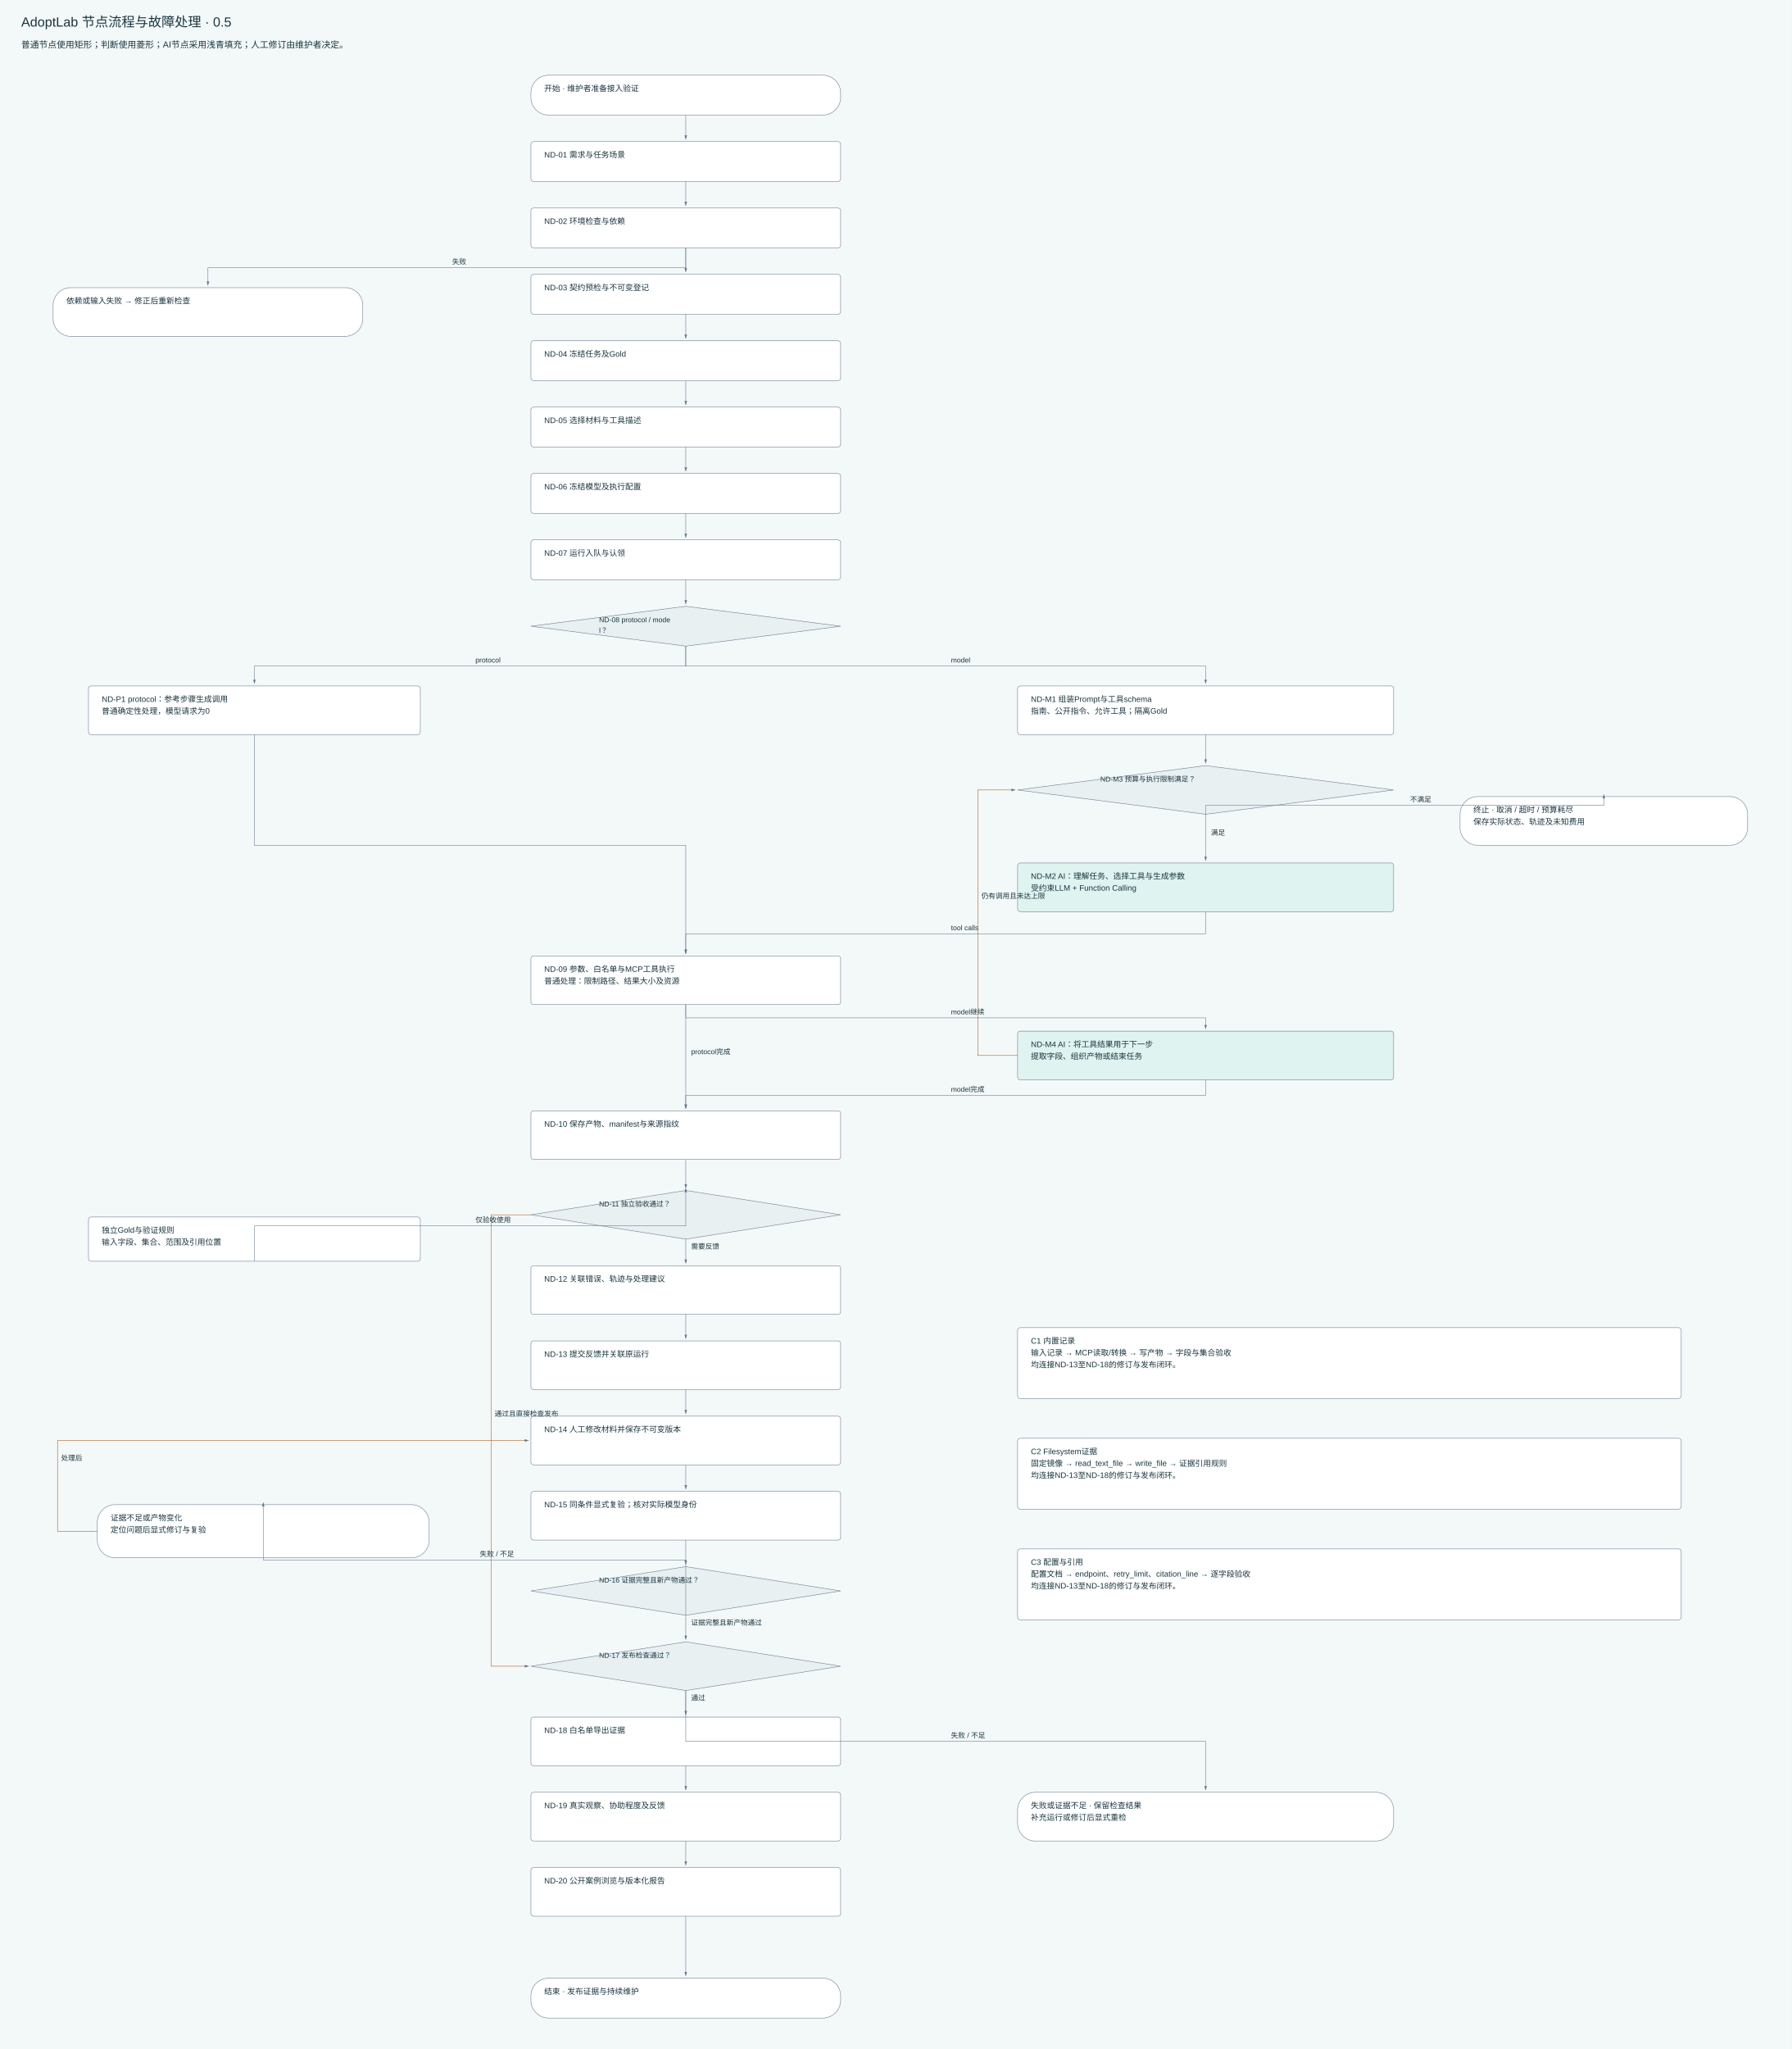
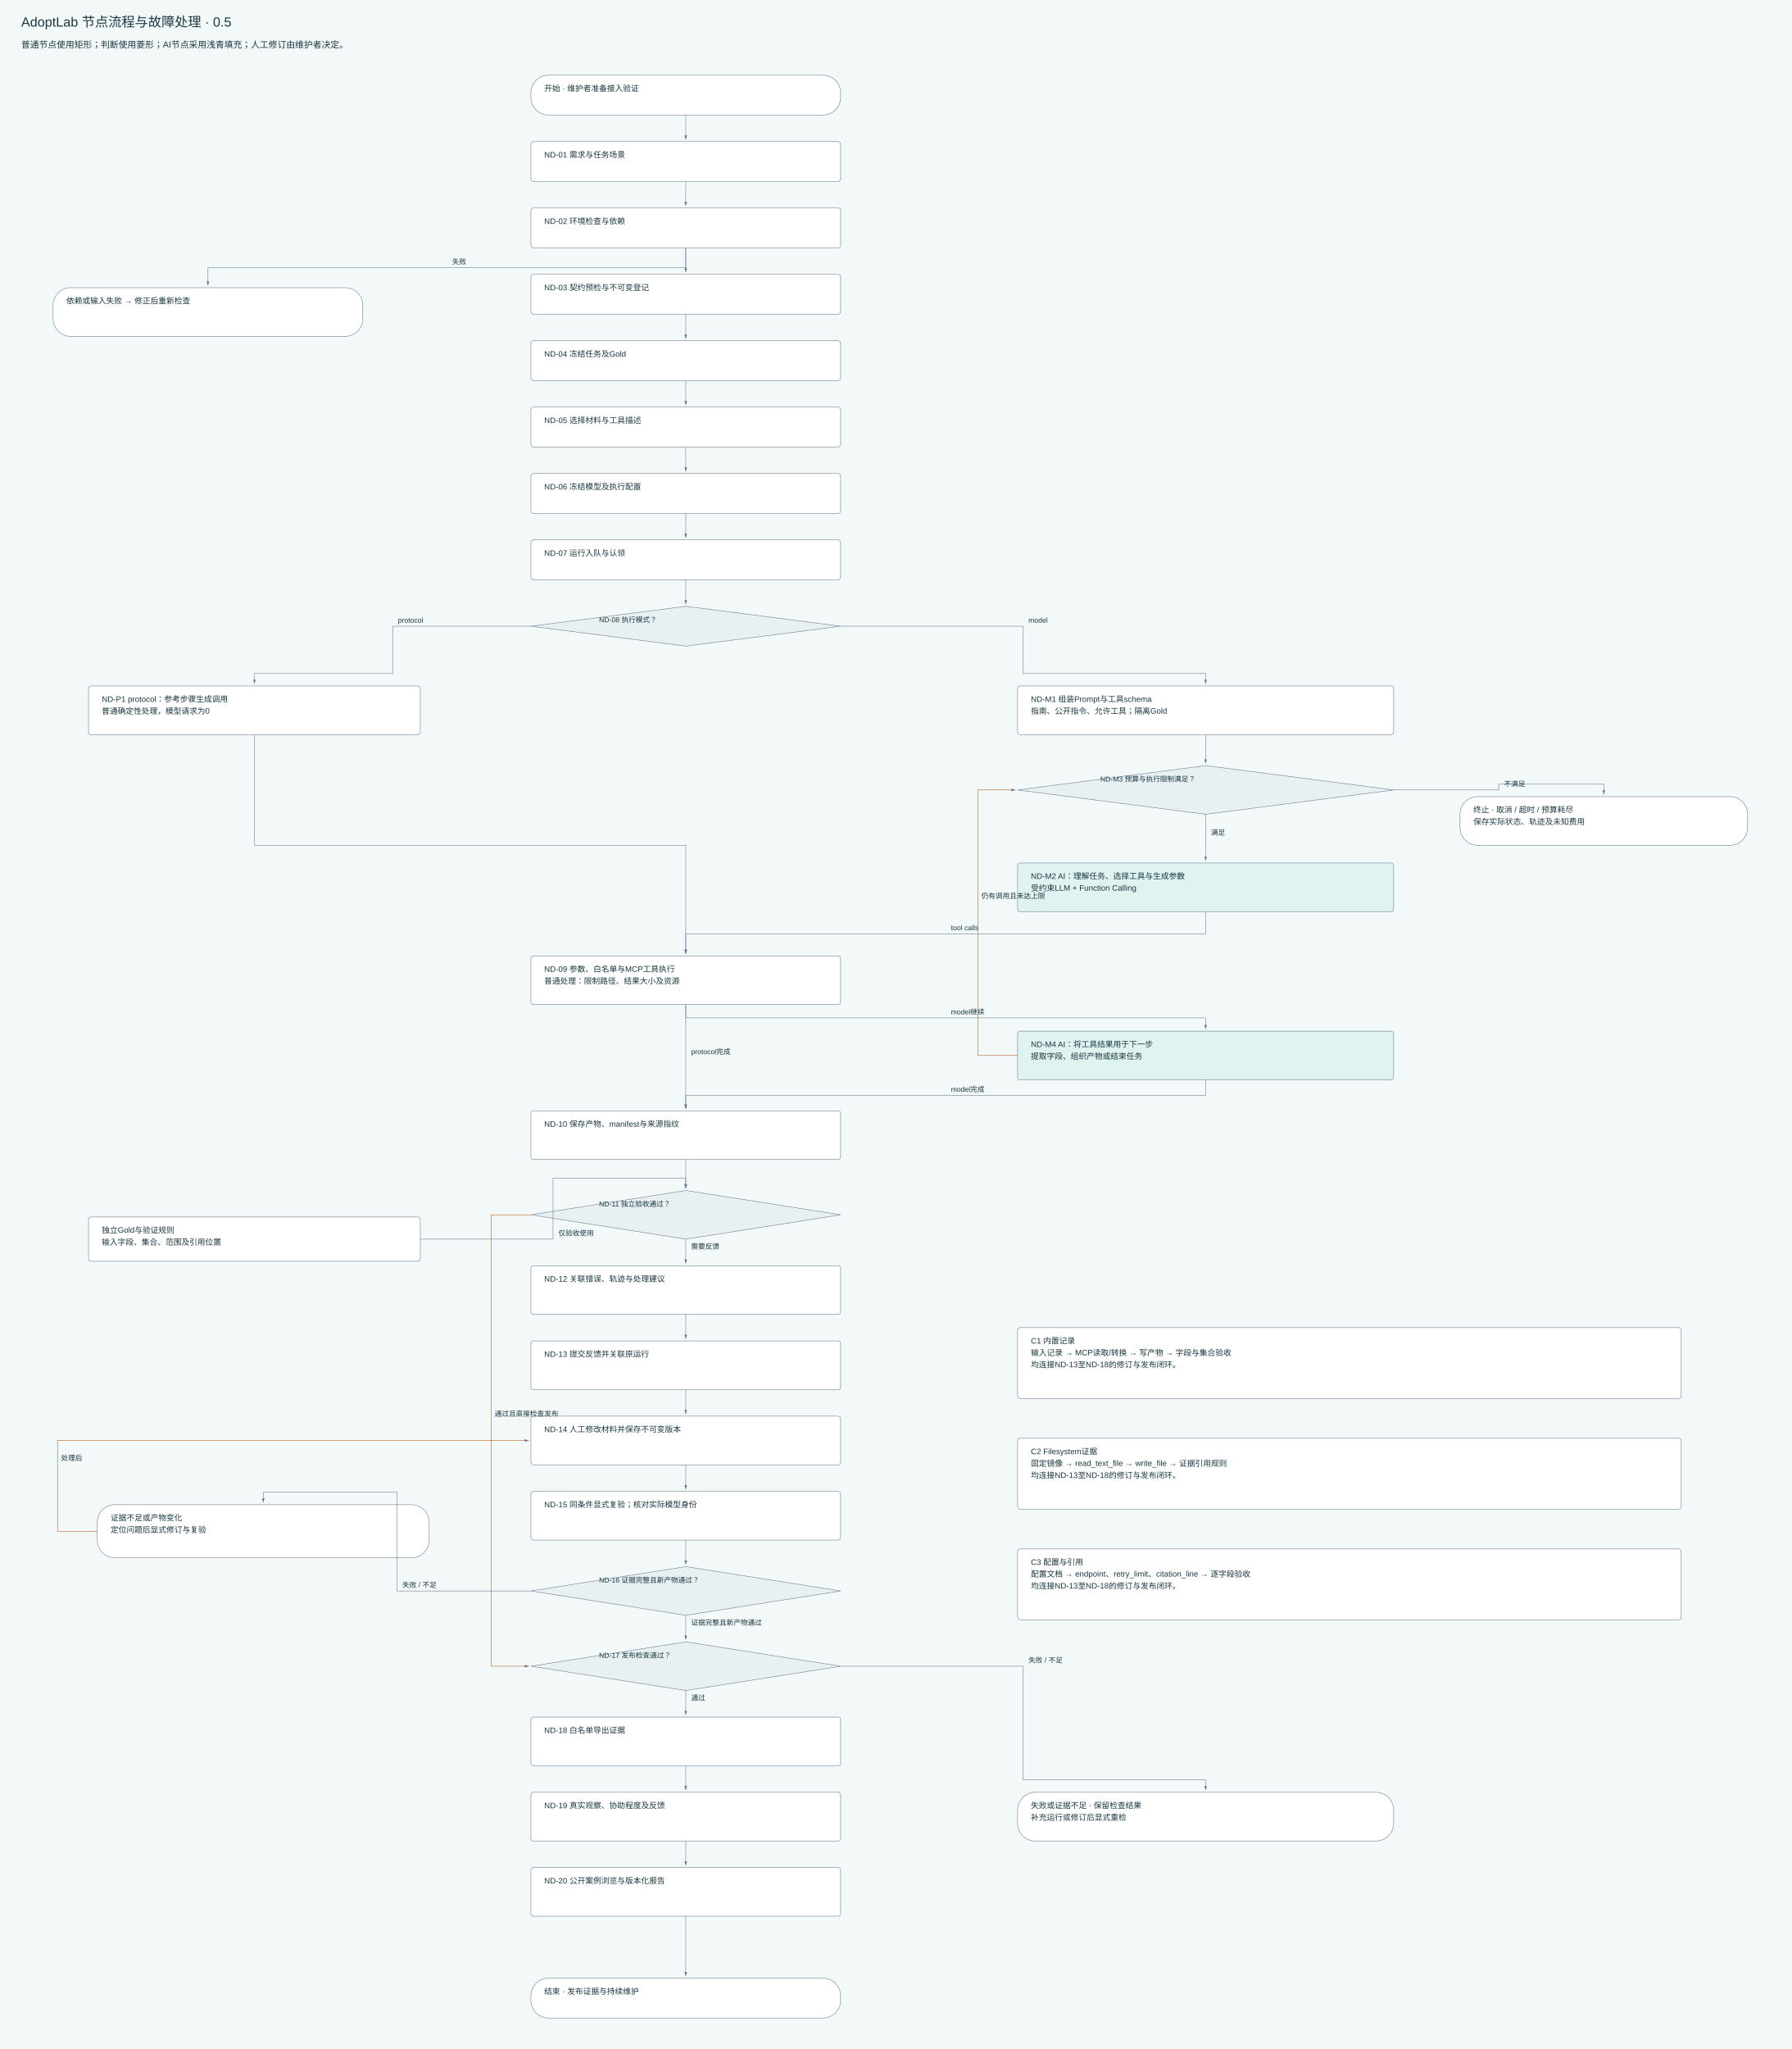
<svg xmlns="http://www.w3.org/2000/svg" width="4050" height="4630" viewBox="0 0 4050 4630" role="img">
  <defs>
    <marker id="arrow" markerWidth="10" markerHeight="10" refX="9" refY="3" orient="auto">
      <path d="M0,0 L0,6 L9,3 Z" fill="#64748b" />
    </marker>
  </defs>
  <rect width="100%" height="100%" fill="#f3f8f9" />
  <g font-family="Microsoft YaHei,Arial,sans-serif" fill="#19353f">
    <text x="48" y="60" font-size="30">
      <tspan x="48" dy="0">AdoptLab 节点流程与故障处理 · 0.5</tspan>
    </text>
    <text x="48" y="108" font-size="20">
      <tspan x="48" dy="0">普通节点使用矩形；判断使用菱形；AI节点采用浅青填充；人工修订由维护者决定。</tspan>
    </text>
    <g id="START">
      <rect x="1200" y="170" width="700" height="90" rx="40" fill="white" stroke="#64748b" />
      <text x="1230" y="206" font-size="18">
        <tspan x="1230" dy="0">开始 · 维护者准备接入验证</tspan>
      </text>
    </g>
    <g id="ND-01">
      <rect x="1200" y="320" width="700" height="90" rx="6" fill="white" stroke="#64748b" />
      <text x="1230" y="356" font-size="18">
        <tspan x="1230" dy="0">ND-01 需求与任务场景</tspan>
      </text>
    </g>
    <path d="M1550.0 260 V290.0 H1550.0 V315" fill="none" stroke="#64748b" marker-end="url(#arrow)" />
    <g id="ND-02">
      <rect x="1200" y="470" width="700" height="90" rx="6" fill="white" stroke="#64748b" />
      <text x="1230" y="506" font-size="18">
        <tspan x="1230" dy="0">ND-02 环境检查与依赖</tspan>
      </text>
    </g>
    <path d="M1550.0 410 V440.0 H1550.0 V465" fill="none" stroke="#64748b" marker-end="url(#arrow)" />
    <g id="ND-03">
      <rect x="1200" y="620" width="700" height="90" rx="6" fill="white" stroke="#64748b" />
      <text x="1230" y="656" font-size="18">
        <tspan x="1230" dy="0">ND-03 契约预检与不可变登记</tspan>
      </text>
    </g>
    <path d="M1550.0 560 V590.0 H1550.0 V615" fill="none" stroke="#64748b" marker-end="url(#arrow)" />
    <g id="ND-04">
      <rect x="1200" y="770" width="700" height="90" rx="6" fill="white" stroke="#64748b" />
      <text x="1230" y="806" font-size="18">
        <tspan x="1230" dy="0">ND-04 冻结任务及Gold</tspan>
      </text>
    </g>
    <path d="M1550.0 710 V740.0 H1550.0 V765" fill="none" stroke="#64748b" marker-end="url(#arrow)" />
    <g id="ND-05">
      <rect x="1200" y="920" width="700" height="90" rx="6" fill="white" stroke="#64748b" />
      <text x="1230" y="956" font-size="18">
        <tspan x="1230" dy="0">ND-05 选择材料与工具描述</tspan>
      </text>
    </g>
    <path d="M1550.0 860 V890.0 H1550.0 V915" fill="none" stroke="#64748b" marker-end="url(#arrow)" />
    <g id="ND-06">
      <rect x="1200" y="1070" width="700" height="90" rx="6" fill="white" stroke="#64748b" />
      <text x="1230" y="1106" font-size="18">
        <tspan x="1230" dy="0">ND-06 冻结模型及执行配置</tspan>
      </text>
    </g>
    <path d="M1550.0 1010 V1040.0 H1550.0 V1065" fill="none" stroke="#64748b" marker-end="url(#arrow)" />
    <g id="ND-07">
      <rect x="1200" y="1220" width="700" height="90" rx="6" fill="white" stroke="#64748b" />
      <text x="1230" y="1256" font-size="18">
        <tspan x="1230" dy="0">ND-07 运行入队与认领</tspan>
      </text>
    </g>
    <path d="M1550.0 1160 V1190.0 H1550.0 V1215" fill="none" stroke="#64748b" marker-end="url(#arrow)" />
    <g id="ND-08">
      <polygon points="1550.0,1370 1900,1415.0 1550.0,1460 1200,1415.0" fill="#e8f0f2" stroke="#64748b" />
      <text x="1354.0" y="1406" font-size="16">
-         <tspan x="1354.0" dy="0">ND-08 protocol / mode</tspan>
-         <tspan x="1354.0" dy="24.0">l？</tspan>
+         <tspan x="1354.0" dy="0">ND-08 执行模式？</tspan>
      </text>
    </g>
    <path d="M1550.0 1310 V1340.0 H1550.0 V1365" fill="none" stroke="#64748b" marker-end="url(#arrow)" />
    <g id="ENV-STOP">
      <rect x="120" y="650" width="700" height="110" rx="40" fill="white" stroke="#64748b" />
      <text x="150" y="686" font-size="18">
        <tspan x="150" dy="0">依赖或输入失败 → 修正后重新检查</tspan>
      </text>
    </g>
    <path d="M1550.0 560 V605.0 H470.0 V645" fill="none" stroke="#64748b" marker-end="url(#arrow)" />
    <text x="1022.0" y="597.0" font-size="16">
      <tspan x="1022.0" dy="0">失败</tspan>
    </text>
    <g id="ND-P1">
      <rect x="200" y="1550" width="750" height="110" rx="6" fill="white" stroke="#64748b" />
      <text x="230" y="1586" font-size="18">
        <tspan x="230" dy="0">ND-P1 protocol：参考步骤生成调用</tspan>
        <tspan x="230" dy="27.0">普通确定性处理，模型请求为0</tspan>
      </text>
    </g>
    <g id="ND-M1">
      <rect x="2300" y="1550" width="850" height="110" rx="6" fill="white" stroke="#64748b" />
      <text x="2330" y="1586" font-size="18">
        <tspan x="2330" dy="0">ND-M1 组装Prompt与工具schema</tspan>
        <tspan x="2330" dy="27.0">指南、公开指令、允许工具；隔离Gold</tspan>
      </text>
    </g>
-     <path d="M1550.0 1460 V1505.0 H575.0 V1545" fill="none" stroke="#64748b" marker-end="url(#arrow)" />
-     <text x="1074.5" y="1497.0" font-size="16">
-       <tspan x="1074.5" dy="0">protocol</tspan>
-     </text>
-     <path d="M1550.0 1460 V1505.0 H2725.0 V1545" fill="none" stroke="#64748b" marker-end="url(#arrow)" />
-     <text x="2149.5" y="1497.0" font-size="16">
-       <tspan x="2149.5" dy="0">model</tspan>
+     <path d="M1200 1415.0 H887.5 V1522 H575.0 V1545" fill="none" stroke="#64748b" marker-end="url(#arrow)" />
+     <text x="899.5" y="1407.0" font-size="16">
+       <tspan x="899.5" dy="0">protocol</tspan>
+     </text>
+     <path d="M1900 1415.0 H2312.5 V1522 H2725.0 V1545" fill="none" stroke="#64748b" marker-end="url(#arrow)" />
+     <text x="2324.5" y="1407.0" font-size="16">
+       <tspan x="2324.5" dy="0">model</tspan>
    </text>
    <g id="ND-M3">
      <polygon points="2725.0,1730 3150,1785.0 2725.0,1840 2300,1785.0" fill="#e8f0f2" stroke="#64748b" />
      <text x="2487.0" y="1766" font-size="16">
        <tspan x="2487.0" dy="0">ND-M3 预算与执行限制满足？</tspan>
      </text>
    </g>
    <path d="M2725.0 1660 V1695.0 H2725.0 V1725" fill="none" stroke="#64748b" marker-end="url(#arrow)" />
    <g id="STOP">
      <rect x="3300" y="1800" width="650" height="110" rx="40" fill="white" stroke="#64748b" />
      <text x="3330" y="1836" font-size="18">
        <tspan x="3330" dy="0">终止 · 取消 / 超时 / 预算耗尽</tspan>
        <tspan x="3330" dy="27.0">保存实际状态、轨迹及未知费用</tspan>
      </text>
    </g>
-     <path d="M2725.0 1840 V1820.0 H3625.0 V1795" fill="none" stroke="#64748b" marker-end="url(#arrow)" />
-     <text x="3187.0" y="1812.0" font-size="16">
-       <tspan x="3187.0" dy="0">不满足</tspan>
+     <path d="M3150 1785.0 H3387.5 V1772 H3625.0 V1795" fill="none" stroke="#64748b" marker-end="url(#arrow)" />
+     <text x="3399.5" y="1777.0" font-size="16">
+       <tspan x="3399.5" dy="0">不满足</tspan>
    </text>
    <g id="ND-M2">
      <rect x="2300" y="1950" width="850" height="110" rx="6" fill="#dff3f0" stroke="#64748b" />
      <text x="2330" y="1986" font-size="18">
        <tspan x="2330" dy="0">ND-M2 AI：理解任务、选择工具与生成参数</tspan>
        <tspan x="2330" dy="27.0">受约束LLM + Function Calling</tspan>
      </text>
    </g>
    <path d="M2725.0 1840 V1895.0 H2725.0 V1945" fill="none" stroke="#64748b" marker-end="url(#arrow)" />
    <text x="2737.0" y="1887.0" font-size="16">
      <tspan x="2737.0" dy="0">满足</tspan>
    </text>
    <g id="ND-09">
      <rect x="1200" y="2160" width="700" height="110" rx="6" fill="white" stroke="#64748b" />
      <text x="1230" y="2196" font-size="18">
        <tspan x="1230" dy="0">ND-09 参数、白名单与MCP工具执行</tspan>
        <tspan x="1230" dy="27.0">普通处理：限制路径、结果大小及资源</tspan>
      </text>
    </g>
    <path d="M575.0 1660 V1910.0 H1550.0 V2155" fill="none" stroke="#64748b" marker-end="url(#arrow)" />
    <path d="M2725.0 2060 V2110.0 H1550.0 V2155" fill="none" stroke="#64748b" marker-end="url(#arrow)" />
    <text x="2149.5" y="2102.0" font-size="16">
      <tspan x="2149.5" dy="0">tool calls</tspan>
    </text>
    <g id="ND-M4">
      <rect x="2300" y="2330" width="850" height="110" rx="6" fill="#dff3f0" stroke="#64748b" />
      <text x="2330" y="2366" font-size="18">
        <tspan x="2330" dy="0">ND-M4 AI：将工具结果用于下一步</tspan>
        <tspan x="2330" dy="27.0">提取字段、组织产物或结束任务</tspan>
      </text>
    </g>
    <path d="M1550.0 2270 V2300.0 H2725.0 V2325" fill="none" stroke="#64748b" marker-end="url(#arrow)" />
    <text x="2149.5" y="2292.0" font-size="16">
      <tspan x="2149.5" dy="0">model继续</tspan>
    </text>
    <path d="M2300 2385.0 H2210 V1785.0 H2295" fill="none" stroke="#b45309" marker-end="url(#arrow)" />
    <text x="2218" y="2030.0" font-size="16">
      <tspan x="2218" dy="0">仍有调用且未达上限</tspan>
    </text>
    <g id="ND-10">
      <rect x="1200" y="2510" width="700" height="110" rx="6" fill="white" stroke="#64748b" />
      <text x="1230" y="2546" font-size="18">
        <tspan x="1230" dy="0">ND-10 保存产物、manifest与来源指纹</tspan>
      </text>
    </g>
    <path d="M1550.0 2270 V2390.0 H1550.0 V2505" fill="none" stroke="#64748b" marker-end="url(#arrow)" />
    <text x="1562.0" y="2382.0" font-size="16">
      <tspan x="1562.0" dy="0">protocol完成</tspan>
    </text>
    <path d="M2725.0 2440 V2475.0 H1550.0 V2505" fill="none" stroke="#64748b" marker-end="url(#arrow)" />
    <text x="2149.5" y="2467.0" font-size="16">
      <tspan x="2149.5" dy="0">model完成</tspan>
    </text>
    <g id="ND-11">
      <polygon points="1550.0,2690 1900,2745.0 1550.0,2800 1200,2745.0" fill="#e8f0f2" stroke="#64748b" />
      <text x="1354.0" y="2726" font-size="16">
        <tspan x="1354.0" dy="0">ND-11 独立验收通过？</tspan>
      </text>
    </g>
    <path d="M1550.0 2620 V2655.0 H1550.0 V2685" fill="none" stroke="#64748b" marker-end="url(#arrow)" />
    <g id="ND-12">
      <rect x="1200" y="2860" width="700" height="110" rx="6" fill="white" stroke="#64748b" />
      <text x="1230" y="2896" font-size="18">
        <tspan x="1230" dy="0">ND-12 关联错误、轨迹与处理建议</tspan>
      </text>
    </g>
    <path d="M1550.0 2800 V2830.0 H1550.0 V2855" fill="none" stroke="#64748b" marker-end="url(#arrow)" />
    <text x="1562.0" y="2822.0" font-size="16">
      <tspan x="1562.0" dy="0">需要反馈</tspan>
    </text>
    <g id="ND-13">
      <rect x="1200" y="3030" width="700" height="110" rx="6" fill="white" stroke="#64748b" />
      <text x="1230" y="3066" font-size="18">
        <tspan x="1230" dy="0">ND-13 提交反馈并关联原运行</tspan>
      </text>
    </g>
    <path d="M1550.0 2970 V3000.0 H1550.0 V3025" fill="none" stroke="#64748b" marker-end="url(#arrow)" />
    <g id="ND-14">
      <rect x="1200" y="3200" width="700" height="110" rx="6" fill="white" stroke="#64748b" />
      <text x="1230" y="3236" font-size="18">
        <tspan x="1230" dy="0">ND-14 人工修改材料并保存不可变版本</tspan>
      </text>
    </g>
    <path d="M1550.0 3140 V3170.0 H1550.0 V3195" fill="none" stroke="#64748b" marker-end="url(#arrow)" />
    <g id="ND-15">
      <rect x="1200" y="3370" width="700" height="110" rx="6" fill="white" stroke="#64748b" />
      <text x="1230" y="3406" font-size="18">
        <tspan x="1230" dy="0">ND-15 同条件显式复验；核对实际模型身份</tspan>
      </text>
    </g>
    <path d="M1550.0 3310 V3340.0 H1550.0 V3365" fill="none" stroke="#64748b" marker-end="url(#arrow)" />
    <g id="ND-16">
      <polygon points="1550.0,3540 1900,3595.0 1550.0,3650 1200,3595.0" fill="#e8f0f2" stroke="#64748b" />
      <text x="1354.0" y="3576" font-size="16">
        <tspan x="1354.0" dy="0">ND-16 证据完整且新产物通过？</tspan>
      </text>
    </g>
    <path d="M1550.0 3480 V3510.0 H1550.0 V3535" fill="none" stroke="#64748b" marker-end="url(#arrow)" />
    <g id="ND-17">
      <polygon points="1550.0,3710 1900,3765.0 1550.0,3820 1200,3765.0" fill="#e8f0f2" stroke="#64748b" />
      <text x="1354.0" y="3746" font-size="16">
        <tspan x="1354.0" dy="0">ND-17 发布检查通过？</tspan>
      </text>
    </g>
    <path d="M1550.0 3650 V3680.0 H1550.0 V3705" fill="none" stroke="#64748b" marker-end="url(#arrow)" />
    <text x="1562.0" y="3672.0" font-size="16">
      <tspan x="1562.0" dy="0">证据完整且新产物通过</tspan>
    </text>
    <g id="ND-18">
      <rect x="1200" y="3880" width="700" height="110" rx="6" fill="white" stroke="#64748b" />
      <text x="1230" y="3916" font-size="18">
        <tspan x="1230" dy="0">ND-18 白名单导出证据</tspan>
      </text>
    </g>
    <path d="M1550.0 3820 V3850.0 H1550.0 V3875" fill="none" stroke="#64748b" marker-end="url(#arrow)" />
    <text x="1562.0" y="3842.0" font-size="16">
      <tspan x="1562.0" dy="0">通过</tspan>
    </text>
    <g id="ND-19">
      <rect x="1200" y="4050" width="700" height="110" rx="6" fill="white" stroke="#64748b" />
      <text x="1230" y="4086" font-size="18">
        <tspan x="1230" dy="0">ND-19 真实观察、协助程度及反馈</tspan>
      </text>
    </g>
    <path d="M1550.0 3990 V4020.0 H1550.0 V4045" fill="none" stroke="#64748b" marker-end="url(#arrow)" />
    <g id="ND-20">
      <rect x="1200" y="4220" width="700" height="110" rx="6" fill="white" stroke="#64748b" />
      <text x="1230" y="4256" font-size="18">
        <tspan x="1230" dy="0">ND-20 公开案例浏览与版本化报告</tspan>
      </text>
    </g>
    <path d="M1550.0 4160 V4190.0 H1550.0 V4215" fill="none" stroke="#64748b" marker-end="url(#arrow)" />
    <path d="M1200 2745.0 H1110 V3765.0 H1195" fill="none" stroke="#b45309" marker-end="url(#arrow)" />
    <text x="1118" y="3200.0" font-size="16">
      <tspan x="1118" dy="0">通过且直接检查发布</tspan>
    </text>
    <g id="RELEASE-HOLD">
      <rect x="2300" y="4050" width="850" height="110" rx="40" fill="white" stroke="#64748b" />
      <text x="2330" y="4086" font-size="18">
        <tspan x="2330" dy="0">失败或证据不足 · 保留检查结果</tspan>
        <tspan x="2330" dy="27.0">补充运行或修订后显式重检</tspan>
      </text>
    </g>
-     <path d="M1550.0 3820 V3935.0 H2725.0 V4045" fill="none" stroke="#64748b" marker-end="url(#arrow)" />
-     <text x="2149.5" y="3927.0" font-size="16">
-       <tspan x="2149.5" dy="0">失败 / 不足</tspan>
+     <path d="M1900 3765.0 H2312.5 V4022 H2725.0 V4045" fill="none" stroke="#64748b" marker-end="url(#arrow)" />
+     <text x="2324.5" y="3757.0" font-size="16">
+       <tspan x="2324.5" dy="0">失败 / 不足</tspan>
    </text>
    <g id="REWORK">
      <rect x="220" y="3400" width="750" height="120" rx="40" fill="white" stroke="#64748b" />
      <text x="250" y="3436" font-size="18">
        <tspan x="250" dy="0">证据不足或产物变化</tspan>
        <tspan x="250" dy="27.0">定位问题后显式修订与复验</tspan>
      </text>
    </g>
-     <path d="M1550.0 3650 V3525.0 H595.0 V3395" fill="none" stroke="#64748b" marker-end="url(#arrow)" />
-     <text x="1084.5" y="3517.0" font-size="16">
-       <tspan x="1084.5" dy="0">失败 / 不足</tspan>
+     <path d="M1200 3595.0 H897.5 V3372 H595.0 V3395" fill="none" stroke="#64748b" marker-end="url(#arrow)" />
+     <text x="909.5" y="3587.0" font-size="16">
+       <tspan x="909.5" dy="0">失败 / 不足</tspan>
    </text>
    <path d="M220 3460.0 H130 V3255.0 H1195" fill="none" stroke="#b45309" marker-end="url(#arrow)" />
    <text x="138" y="3300.0" font-size="16">
      <tspan x="138" dy="0">处理后</tspan>
    </text>
    <g id="END">
      <rect x="1200" y="4470" width="700" height="90" rx="40" fill="white" stroke="#64748b" />
      <text x="1230" y="4506" font-size="18">
        <tspan x="1230" dy="0">结束 · 发布证据与持续维护</tspan>
      </text>
    </g>
    <path d="M1550.0 4330 V4400.0 H1550.0 V4465" fill="none" stroke="#64748b" marker-end="url(#arrow)" />
    <g id="GOLD">
      <rect x="200" y="2750" width="750" height="100" rx="6" fill="white" stroke="#64748b" />
      <text x="230" y="2786" font-size="18">
        <tspan x="230" dy="0">独立Gold与验证规则</tspan>
        <tspan x="230" dy="27.0">输入字段、集合、范围及引用位置</tspan>
      </text>
    </g>
-     <path d="M575.0 2850 V2770.0 H1550.0 V2685" fill="none" stroke="#64748b" marker-end="url(#arrow)" />
-     <text x="1074.5" y="2762.0" font-size="16">
-       <tspan x="1074.5" dy="0">仅验收使用</tspan>
+     <path d="M950 2800.0 H1250.0 V2662 H1550.0 V2685" fill="none" stroke="#64748b" marker-end="url(#arrow)" />
+     <text x="1262.0" y="2792.0" font-size="16">
+       <tspan x="1262.0" dy="0">仅验收使用</tspan>
    </text>
    <g id="CASE-1">
      <rect x="2300" y="3000" width="1500" height="160" rx="6" fill="white" stroke="#64748b" />
      <text x="2330" y="3036" font-size="18">
        <tspan x="2330" dy="0">C1 内置记录</tspan>
        <tspan x="2330" dy="27.0">输入记录 → MCP读取/转换 → 写产物 → 字段与集合验收</tspan>
        <tspan x="2330" dy="27.0">均连接ND-13至ND-18的修订与发布闭环。</tspan>
      </text>
    </g>
    <g id="CASE-2">
      <rect x="2300" y="3250" width="1500" height="160" rx="6" fill="white" stroke="#64748b" />
      <text x="2330" y="3286" font-size="18">
        <tspan x="2330" dy="0">C2 Filesystem证据</tspan>
        <tspan x="2330" dy="27.0">固定镜像 → read_text_file → write_file → 证据引用规则</tspan>
        <tspan x="2330" dy="27.0">均连接ND-13至ND-18的修订与发布闭环。</tspan>
      </text>
    </g>
    <g id="CASE-3">
      <rect x="2300" y="3500" width="1500" height="160" rx="6" fill="white" stroke="#64748b" />
      <text x="2330" y="3536" font-size="18">
        <tspan x="2330" dy="0">C3 配置与引用</tspan>
        <tspan x="2330" dy="27.0">配置文档 → endpoint、retry_limit、citation_line → 逐字段验收</tspan>
        <tspan x="2330" dy="27.0">均连接ND-13至ND-18的修订与发布闭环。</tspan>
      </text>
    </g>
  </g>
</svg>
